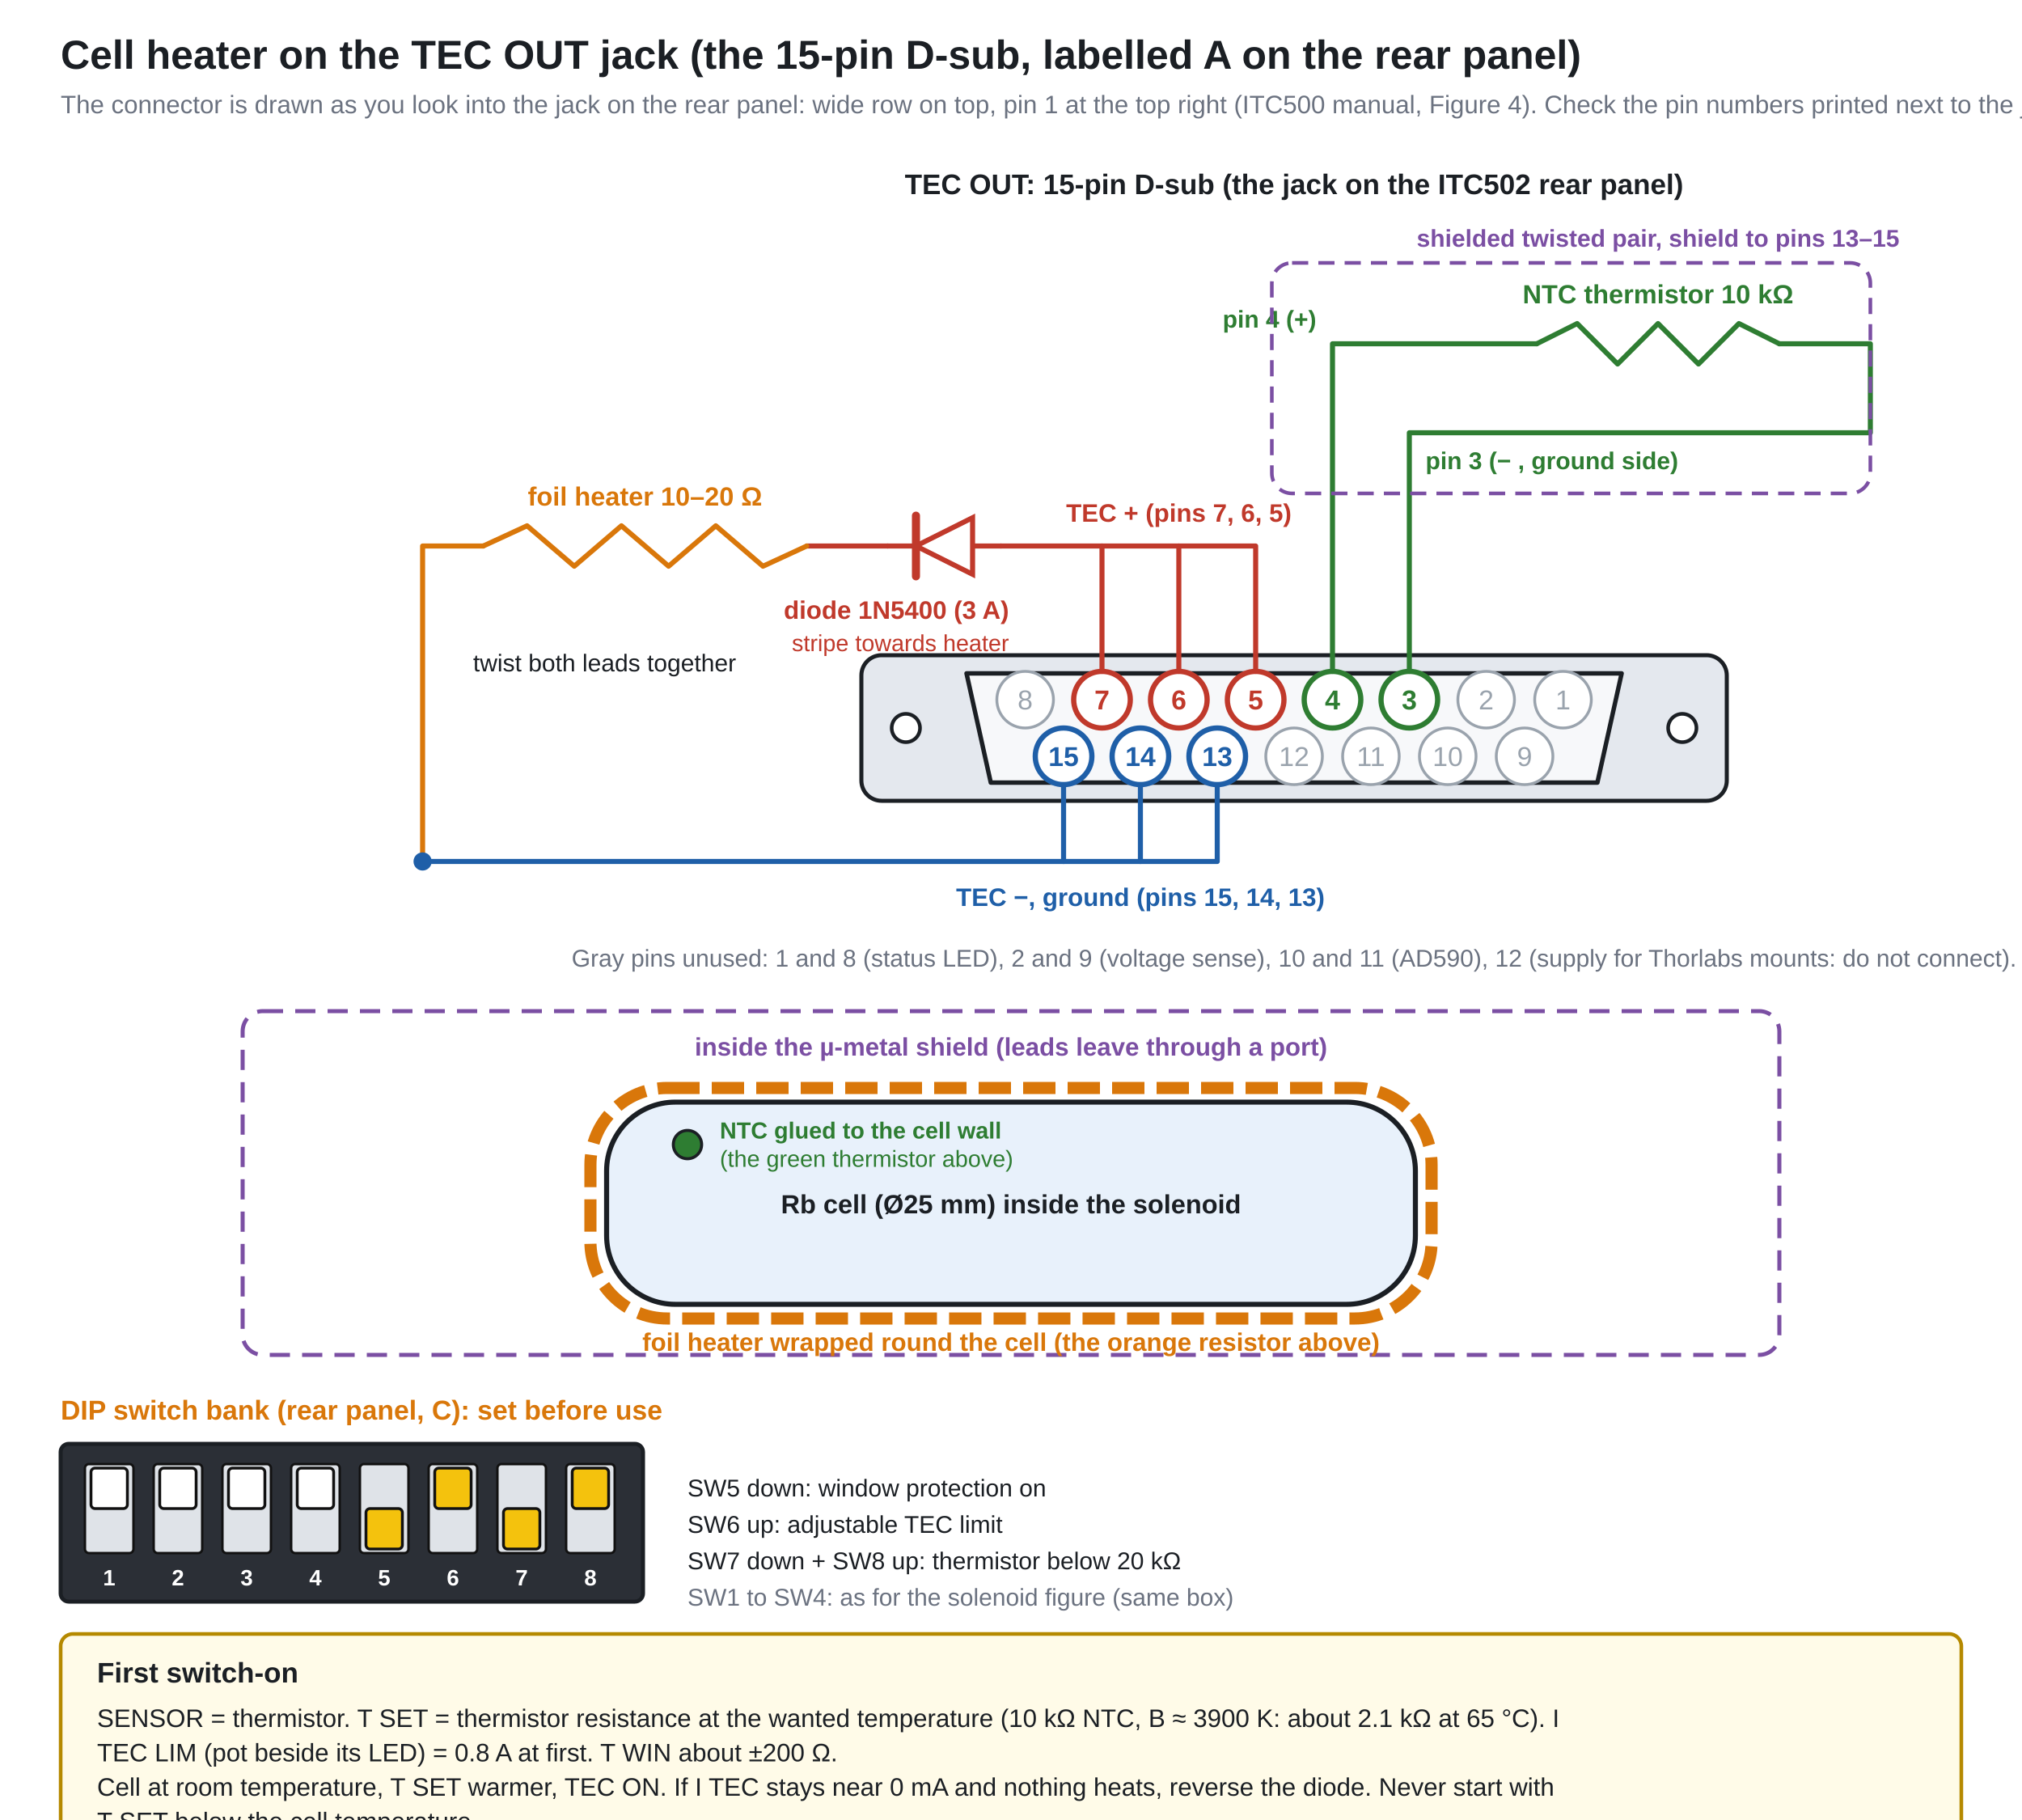
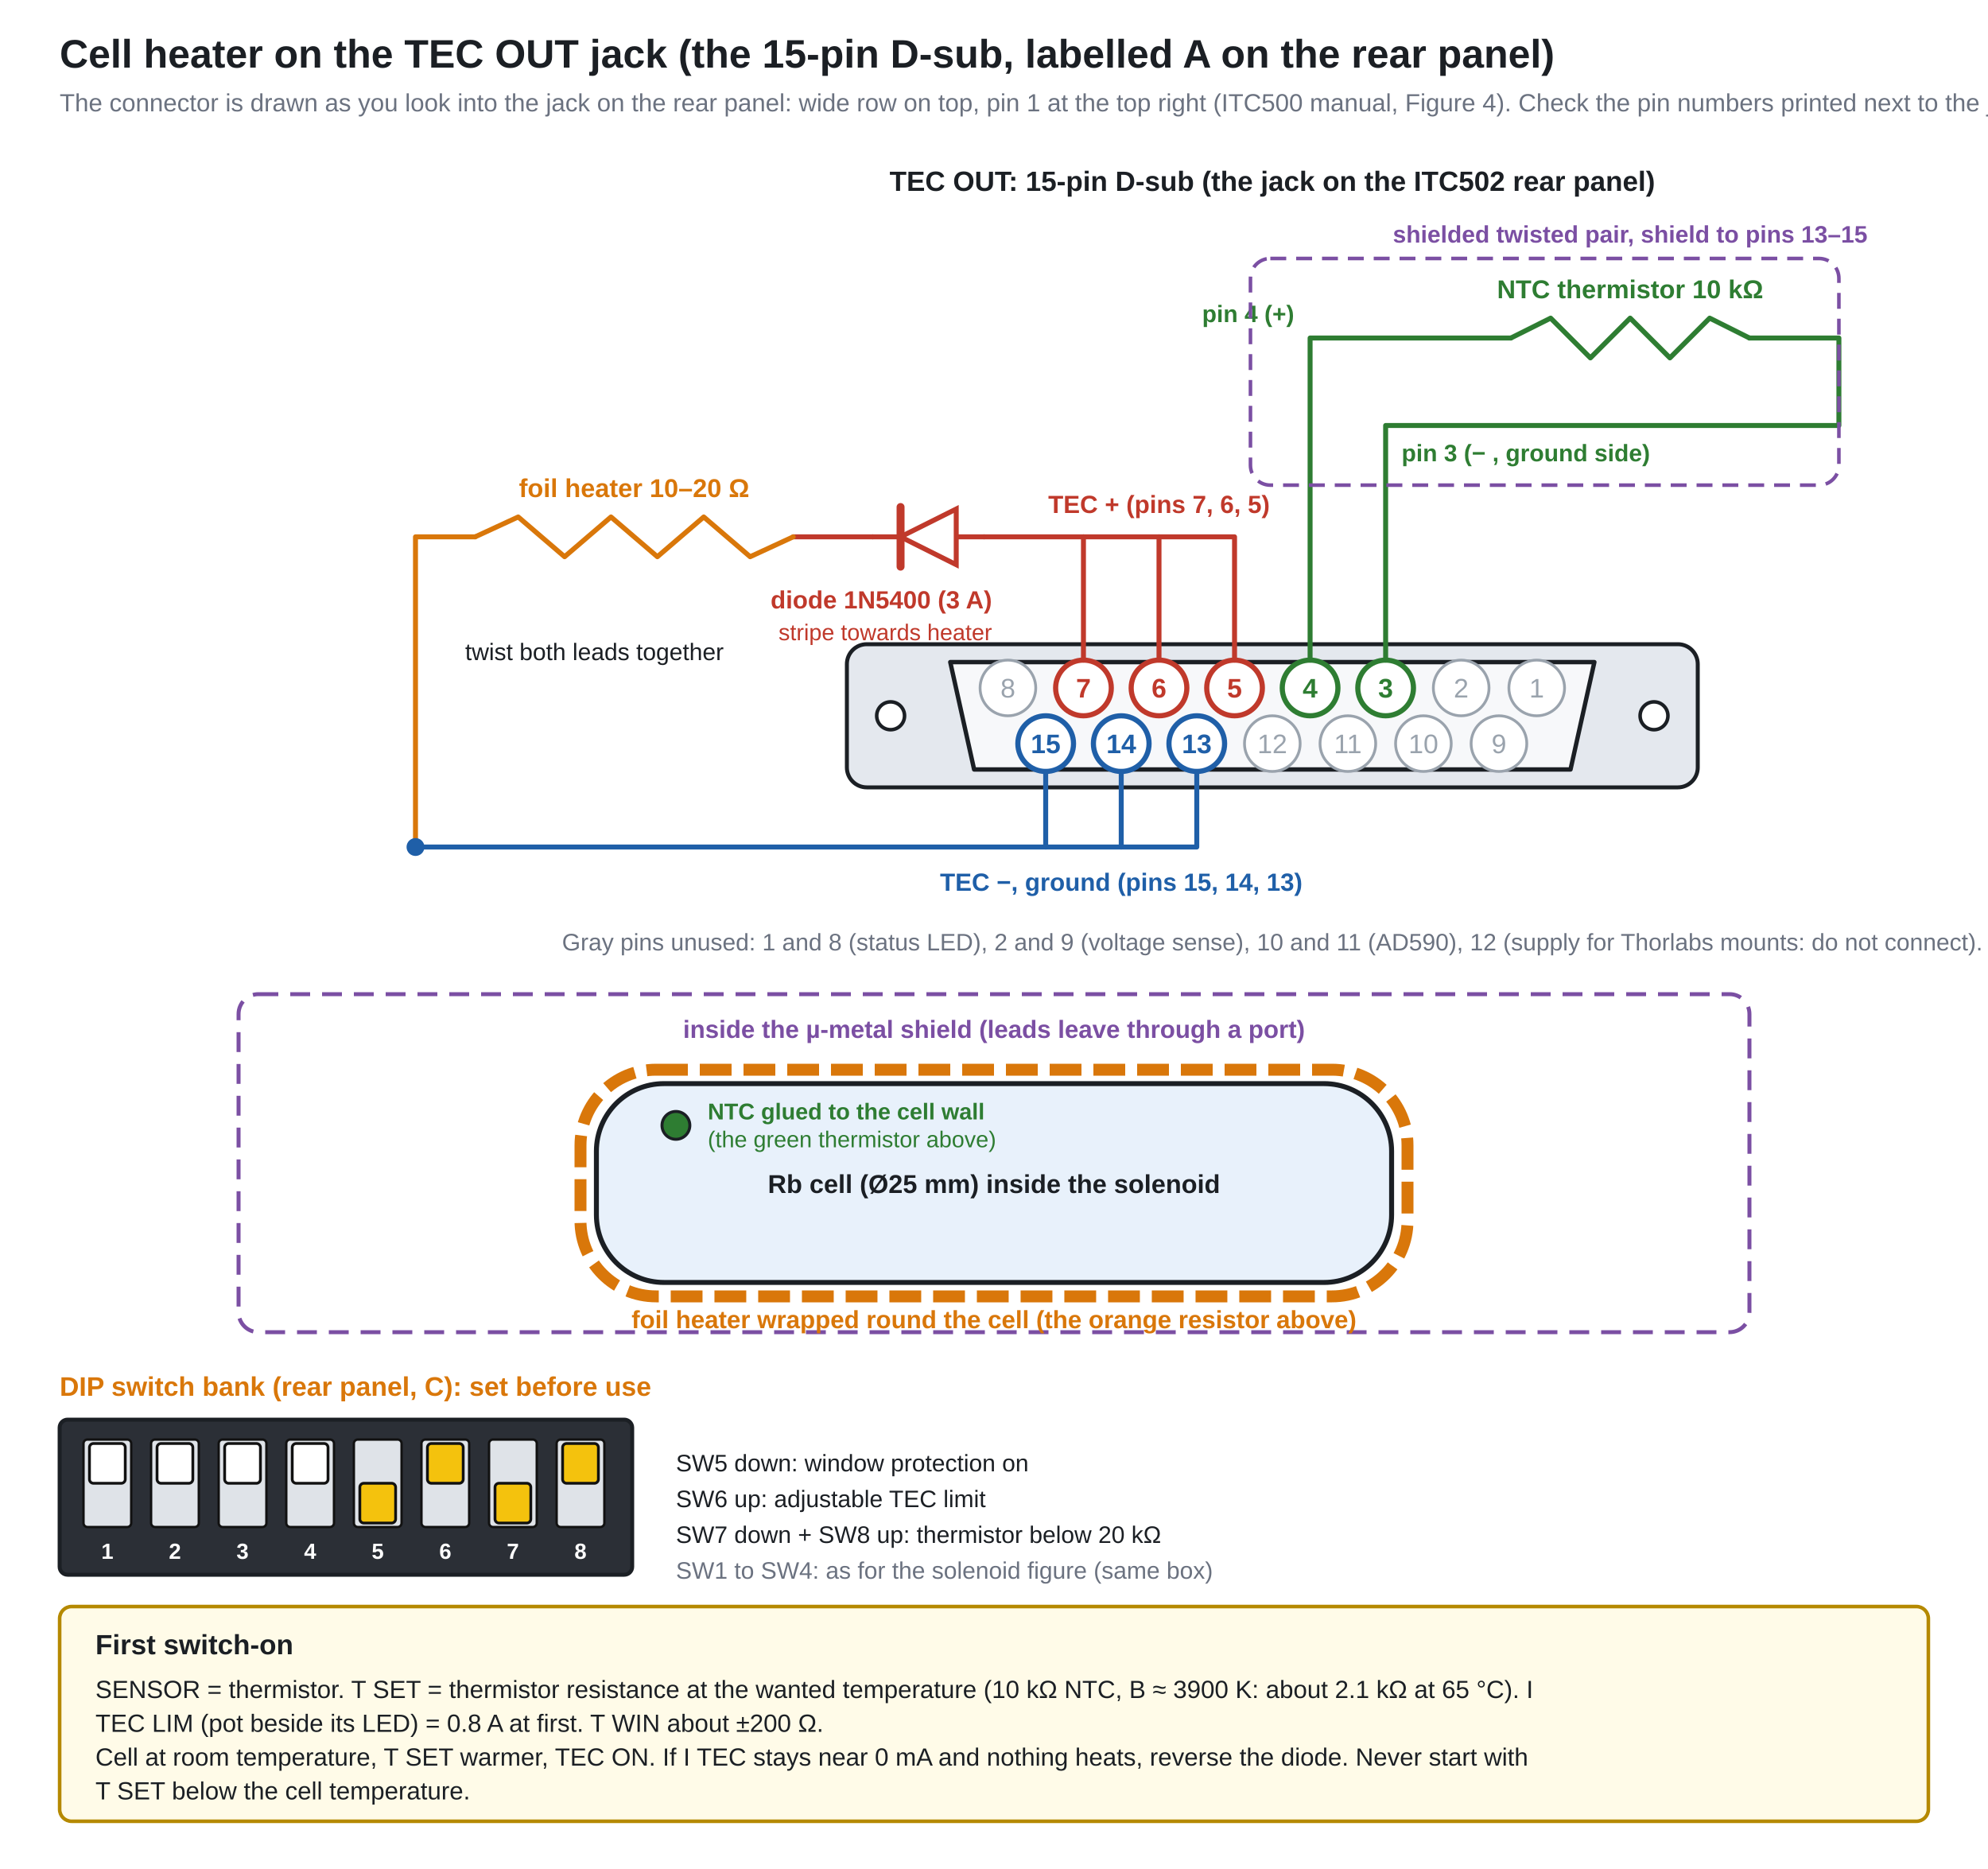
- <svg xmlns="http://www.w3.org/2000/svg" viewBox="0 0 1000 900" role="img" aria-labelledby="t d" font-family="Segoe UI, Arial, sans-serif">
-   <rect width="1000" height="900" fill="#ffffff" />
+ <svg xmlns="http://www.w3.org/2000/svg" viewBox="0 0 1000 940" role="img" aria-labelledby="t d" font-family="Segoe UI, Arial, sans-serif">
+   <rect width="1000" height="940" fill="#ffffff" />
  <text x="30" y="34" font-size="20" text-anchor="start" fill="#1b1f24" font-weight="bold">Cell heater on the TEC OUT jack (the 15-pin D-sub, labelled A on the rear panel)</text>
  <text x="30" y="56" font-size="12.5" text-anchor="start" fill="#6b7280" font-weight="normal">The connector is drawn as you look into the jack on the rear panel: wide row on top, pin 1 at the top right (ITC500 manual, Figure 4). Check the pin numbers printed next to the jack.</text>
  <text x="640" y="96" font-size="14" text-anchor="middle" fill="#1b1f24" font-weight="bold">TEC OUT: 15-pin D-sub (the jack on the ITC502 rear panel)</text>
  <rect x="426.0" y="324" width="428" height="72" rx="10" fill="#e4e8ee" stroke="#1b1f24" stroke-width="2" />
  <circle cx="448.0" cy="360" r="7" fill="#fff" stroke="#1b1f24" stroke-width="1.8" />
  <circle cx="832.0" cy="360" r="7" fill="#fff" stroke="#1b1f24" stroke-width="1.8" />
  <polygon points="478.0,333 802.0,333 790.0,387 490.0,387" fill="#f7f8fa" stroke="#1b1f24" stroke-width="2.2" stroke-linejoin="round" />
  <circle cx="507.0" cy="346" r="14" fill="#fff" stroke="#9aa3ad" stroke-width="1.4" />
  <text x="507.0" y="350.8" font-size="13.5" text-anchor="middle" fill="#9aa3ad" font-weight="normal">8</text>
  <circle cx="545.0" cy="346" r="14" fill="#fff" stroke="#c0392b" stroke-width="2.6" />
  <text x="545.0" y="350.8" font-size="13.5" text-anchor="middle" fill="#c0392b" font-weight="bold">7</text>
  <circle cx="583.0" cy="346" r="14" fill="#fff" stroke="#c0392b" stroke-width="2.6" />
  <text x="583.0" y="350.8" font-size="13.5" text-anchor="middle" fill="#c0392b" font-weight="bold">6</text>
  <circle cx="621.0" cy="346" r="14" fill="#fff" stroke="#c0392b" stroke-width="2.6" />
  <text x="621.0" y="350.8" font-size="13.5" text-anchor="middle" fill="#c0392b" font-weight="bold">5</text>
  <circle cx="659.0" cy="346" r="14" fill="#fff" stroke="#2e7d32" stroke-width="2.6" />
  <text x="659.0" y="350.8" font-size="13.5" text-anchor="middle" fill="#2e7d32" font-weight="bold">4</text>
  <circle cx="697.0" cy="346" r="14" fill="#fff" stroke="#2e7d32" stroke-width="2.6" />
  <text x="697.0" y="350.8" font-size="13.5" text-anchor="middle" fill="#2e7d32" font-weight="bold">3</text>
  <circle cx="735.0" cy="346" r="14" fill="#fff" stroke="#9aa3ad" stroke-width="1.4" />
  <text x="735.0" y="350.8" font-size="13.5" text-anchor="middle" fill="#9aa3ad" font-weight="normal">2</text>
  <circle cx="773.0" cy="346" r="14" fill="#fff" stroke="#9aa3ad" stroke-width="1.4" />
  <text x="773.0" y="350.8" font-size="13.5" text-anchor="middle" fill="#9aa3ad" font-weight="normal">1</text>
  <circle cx="526.0" cy="374" r="14" fill="#fff" stroke="#1f5fa8" stroke-width="2.6" />
  <text x="526.0" y="378.8" font-size="13.5" text-anchor="middle" fill="#1f5fa8" font-weight="bold">15</text>
  <circle cx="564.0" cy="374" r="14" fill="#fff" stroke="#1f5fa8" stroke-width="2.6" />
  <text x="564.0" y="378.8" font-size="13.5" text-anchor="middle" fill="#1f5fa8" font-weight="bold">14</text>
  <circle cx="602.0" cy="374" r="14" fill="#fff" stroke="#1f5fa8" stroke-width="2.6" />
  <text x="602.0" y="378.8" font-size="13.5" text-anchor="middle" fill="#1f5fa8" font-weight="bold">13</text>
  <circle cx="640.0" cy="374" r="14" fill="#fff" stroke="#9aa3ad" stroke-width="1.4" />
  <text x="640.0" y="378.8" font-size="13.5" text-anchor="middle" fill="#9aa3ad" font-weight="normal">12</text>
  <circle cx="678.0" cy="374" r="14" fill="#fff" stroke="#9aa3ad" stroke-width="1.4" />
  <text x="678.0" y="378.8" font-size="13.5" text-anchor="middle" fill="#9aa3ad" font-weight="normal">11</text>
  <circle cx="716.0" cy="374" r="14" fill="#fff" stroke="#9aa3ad" stroke-width="1.4" />
  <text x="716.0" y="378.8" font-size="13.5" text-anchor="middle" fill="#9aa3ad" font-weight="normal">10</text>
  <circle cx="754.0" cy="374" r="14" fill="#fff" stroke="#9aa3ad" stroke-width="1.4" />
  <text x="754.0" y="378.8" font-size="13.5" text-anchor="middle" fill="#9aa3ad" font-weight="normal">9</text>
  <polyline points="545.0,332 545.0,270 621.0,270 621.0,332" fill="none" stroke="#c0392b" stroke-width="2.5" stroke-linejoin="round" stroke-linecap="round" />
  <line x1="583.0" y1="332" x2="583.0" y2="270" stroke="#c0392b" stroke-width="2.5" stroke-linecap="round" />
  <polyline points="545.0,270 495.0,270" fill="none" stroke="#c0392b" stroke-width="2.5" stroke-linejoin="round" stroke-linecap="round" />
  <polyline points="495.0,270 481.0,270" fill="none" stroke="#c0392b" stroke-width="2.5" stroke-linejoin="round" stroke-linecap="round" />
  <polygon points="481.0,256 481.0,284 453.0,270" fill="#fff" stroke="#c0392b" stroke-width="2.5" />
  <line x1="453.0" y1="255" x2="453.0" y2="285" stroke="#c0392b" stroke-width="4" stroke-linecap="round" />
  <polyline points="453.0,270 439.0,270" fill="none" stroke="#c0392b" stroke-width="2.5" stroke-linejoin="round" stroke-linecap="round" />
  <polyline points="439.0,270 399.0,270" fill="none" stroke="#c0392b" stroke-width="2.5" stroke-linejoin="round" stroke-linecap="round" />
  <polyline points="239.0,270 260.667,260 284.0,280 307.333,260 330.667,280 354.0,260 377.333,280 399.0,270" fill="none" stroke="#d9770a" stroke-width="2.5" stroke-linejoin="round" stroke-linecap="round" />
  <polyline points="239.0,270 209.0,270 209.0,426" fill="none" stroke="#d9770a" stroke-width="2.5" stroke-linejoin="round" stroke-linecap="round" />
  <polyline points="526.0,388 526.0,426 602.0,426 602.0,388" fill="none" stroke="#1f5fa8" stroke-width="2.5" stroke-linejoin="round" stroke-linecap="round" />
  <line x1="564.0" y1="388" x2="564.0" y2="426" stroke="#1f5fa8" stroke-width="2.5" stroke-linecap="round" />
  <polyline points="526.0,426 209.0,426" fill="none" stroke="#1f5fa8" stroke-width="2.5" stroke-linejoin="round" stroke-linecap="round" />
  <circle cx="209.0" cy="426" r="4" fill="#1f5fa8" stroke="#1f5fa8" stroke-width="1" />
  <text x="319.0" y="250" font-size="13" text-anchor="middle" fill="#d9770a" font-weight="bold">foil heater 10–20 Ω</text>
  <text x="299.0" y="332" font-size="12" text-anchor="middle" fill="#1b1f24" font-weight="normal">twist both leads together</text>
  <text x="499.0" y="306" font-size="12.5" text-anchor="end" fill="#c0392b" font-weight="bold">diode 1N5400 (3 A)</text>
  <text x="499.0" y="322" font-size="11.5" text-anchor="end" fill="#c0392b" font-weight="normal">stripe towards heater</text>
  <text x="583.0" y="258" font-size="12.5" text-anchor="middle" fill="#c0392b" font-weight="bold">TEC +  (pins 7, 6, 5)</text>
  <text x="564.0" y="448" font-size="12.5" text-anchor="middle" fill="#1f5fa8" font-weight="bold">TEC −, ground  (pins 15, 14, 13)</text>
  <polyline points="659.0,332 659.0,170 760,170" fill="none" stroke="#2e7d32" stroke-width="2.5" stroke-linejoin="round" stroke-linecap="round" />
  <polyline points="760,170 780.0,160 800.0,180 820.0,160 840.0,180 860.0,160 880,170" fill="none" stroke="#2e7d32" stroke-width="2.5" stroke-linejoin="round" stroke-linecap="round" />
  <polyline points="880,170 925,170 925,214 697.0,214 697.0,332" fill="none" stroke="#2e7d32" stroke-width="2.5" stroke-linejoin="round" stroke-linecap="round" />
  <text x="820" y="150" font-size="13" text-anchor="middle" fill="#2e7d32" font-weight="bold">NTC thermistor 10 kΩ</text>
  <text x="651.0" y="162" font-size="12" text-anchor="end" fill="#2e7d32" font-weight="bold">pin 4 (+)</text>
  <text x="705.0" y="232" font-size="12" text-anchor="start" fill="#2e7d32" font-weight="bold">pin 3 (− , ground side)</text>
  <rect x="629.0" y="130" width="296.0" height="114" rx="10" fill="none" stroke="#7b4fa3" stroke-width="1.8" stroke-dasharray="8 5" />
  <text x="820" y="122" font-size="12" text-anchor="middle" fill="#7b4fa3" font-weight="bold">shielded twisted pair, shield to pins 13–15</text>
  <text x="640" y="478" font-size="12" text-anchor="middle" fill="#6b7280" font-weight="normal">Gray pins unused: 1 and 8 (status LED), 2 and 9 (voltage sense), 10 and 11 (AD590), 12 (supply for Thorlabs mounts: do not connect).</text>
  <rect x="120" y="500" width="760" height="170" rx="10" fill="none" stroke="#7b4fa3" stroke-width="2" stroke-dasharray="10 6" />
  <text x="500" y="522" font-size="12.5" text-anchor="middle" fill="#7b4fa3" font-weight="bold">inside the µ-metal shield (leads leave through a port)</text>
  <rect x="300" y="545" width="400" height="100" rx="34" fill="#e8f1fb" stroke="#1b1f24" stroke-width="2.5" />
  <text x="500" y="600" font-size="13" text-anchor="middle" fill="#1b1f24" font-weight="bold">Rb cell (Ø25 mm) inside the solenoid</text>
  <rect x="292" y="538" width="416" height="114" rx="38" fill="none" stroke="#d9770a" stroke-width="6" stroke-dasharray="16 6" />
  <text x="500" y="668" font-size="12.5" text-anchor="middle" fill="#d9770a" font-weight="bold">foil heater wrapped round the cell (the orange resistor above)</text>
  <circle cx="340" cy="566" r="7" fill="#2e7d32" stroke="#1b1f24" stroke-width="1.5" />
  <text x="356" y="563" font-size="11.5" text-anchor="start" fill="#2e7d32" font-weight="bold">NTC glued to the cell wall</text>
  <text x="356" y="577" font-size="11.5" text-anchor="start" fill="#2e7d32" font-weight="normal">(the green thermistor above)</text>
  <text x="30" y="702" font-size="13.5" text-anchor="start" fill="#d9770a" font-weight="bold">DIP switch bank (rear panel, C): set before use</text>
  <rect x="30" y="714" width="288" height="78" rx="4" fill="#2b2f36" stroke="#1b1f24" stroke-width="2" />
  <rect x="42" y="724" width="24" height="44" rx="2" fill="#dfe3e8" stroke="#111" stroke-width="1.2" />
  <rect x="45" y="726" width="18" height="20" rx="2" fill="#ffffff" stroke="#111" stroke-width="1.4" />
  <text x="54" y="784" font-size="11" text-anchor="middle" fill="#fff" font-weight="bold">1</text>
  <rect x="76" y="724" width="24" height="44" rx="2" fill="#dfe3e8" stroke="#111" stroke-width="1.2" />
  <rect x="79" y="726" width="18" height="20" rx="2" fill="#ffffff" stroke="#111" stroke-width="1.4" />
  <text x="88" y="784" font-size="11" text-anchor="middle" fill="#fff" font-weight="bold">2</text>
  <rect x="110" y="724" width="24" height="44" rx="2" fill="#dfe3e8" stroke="#111" stroke-width="1.2" />
  <rect x="113" y="726" width="18" height="20" rx="2" fill="#ffffff" stroke="#111" stroke-width="1.4" />
  <text x="122" y="784" font-size="11" text-anchor="middle" fill="#fff" font-weight="bold">3</text>
  <rect x="144" y="724" width="24" height="44" rx="2" fill="#dfe3e8" stroke="#111" stroke-width="1.2" />
  <rect x="147" y="726" width="18" height="20" rx="2" fill="#ffffff" stroke="#111" stroke-width="1.4" />
  <text x="156" y="784" font-size="11" text-anchor="middle" fill="#fff" font-weight="bold">4</text>
  <rect x="178" y="724" width="24" height="44" rx="2" fill="#dfe3e8" stroke="#111" stroke-width="1.2" />
  <rect x="181" y="746" width="18" height="20" rx="2" fill="#f4c20d" stroke="#111" stroke-width="1.4" />
  <text x="190" y="784" font-size="11" text-anchor="middle" fill="#fff" font-weight="bold">5</text>
  <rect x="212" y="724" width="24" height="44" rx="2" fill="#dfe3e8" stroke="#111" stroke-width="1.2" />
  <rect x="215" y="726" width="18" height="20" rx="2" fill="#f4c20d" stroke="#111" stroke-width="1.4" />
  <text x="224" y="784" font-size="11" text-anchor="middle" fill="#fff" font-weight="bold">6</text>
  <rect x="246" y="724" width="24" height="44" rx="2" fill="#dfe3e8" stroke="#111" stroke-width="1.2" />
  <rect x="249" y="746" width="18" height="20" rx="2" fill="#f4c20d" stroke="#111" stroke-width="1.4" />
  <text x="258" y="784" font-size="11" text-anchor="middle" fill="#fff" font-weight="bold">7</text>
  <rect x="280" y="724" width="24" height="44" rx="2" fill="#dfe3e8" stroke="#111" stroke-width="1.2" />
  <rect x="283" y="726" width="18" height="20" rx="2" fill="#f4c20d" stroke="#111" stroke-width="1.4" />
  <text x="292" y="784" font-size="11" text-anchor="middle" fill="#fff" font-weight="bold">8</text>
  <text x="340" y="740" font-size="12" text-anchor="start" fill="#1b1f24" font-weight="normal">SW5 down: window protection on</text>
  <text x="340" y="758" font-size="12" text-anchor="start" fill="#1b1f24" font-weight="normal">SW6 up: adjustable TEC limit</text>
  <text x="340" y="776" font-size="12" text-anchor="start" fill="#1b1f24" font-weight="normal">SW7 down + SW8 up: thermistor below 20 kΩ</text>
  <text x="340" y="794" font-size="12" text-anchor="start" fill="#6b7280" font-weight="normal">SW1 to SW4: as for the solenoid figure (same box)</text>
  <rect x="30" y="808" width="940" height="108" rx="6" fill="#fffbe8" stroke="#b58900" stroke-width="1.8" />
  <text x="48" y="832" font-size="14" text-anchor="start" fill="#1b1f24" font-weight="bold">First switch-on</text>
  <text x="48" y="854" font-size="12.5" text-anchor="start" fill="#1b1f24" font-weight="normal">SENSOR = thermistor. T SET = thermistor resistance at the wanted temperature (10 kΩ NTC, B ≈ 3900 K: about 2.1 kΩ at 65 °C). I</text>
  <text x="48" y="871" font-size="12.5" text-anchor="start" fill="#1b1f24" font-weight="normal">TEC LIM (pot beside its LED) = 0.8 A at first. T WIN about ±200 Ω.</text>
  <text x="48" y="888" font-size="12.5" text-anchor="start" fill="#1b1f24" font-weight="normal">Cell at room temperature, T SET warmer, TEC ON. If I TEC stays near 0 mA and nothing heats, reverse the diode. Never start with</text>
  <text x="48" y="905" font-size="12.5" text-anchor="start" fill="#1b1f24" font-weight="normal">T SET below the cell temperature.</text>
</svg>
